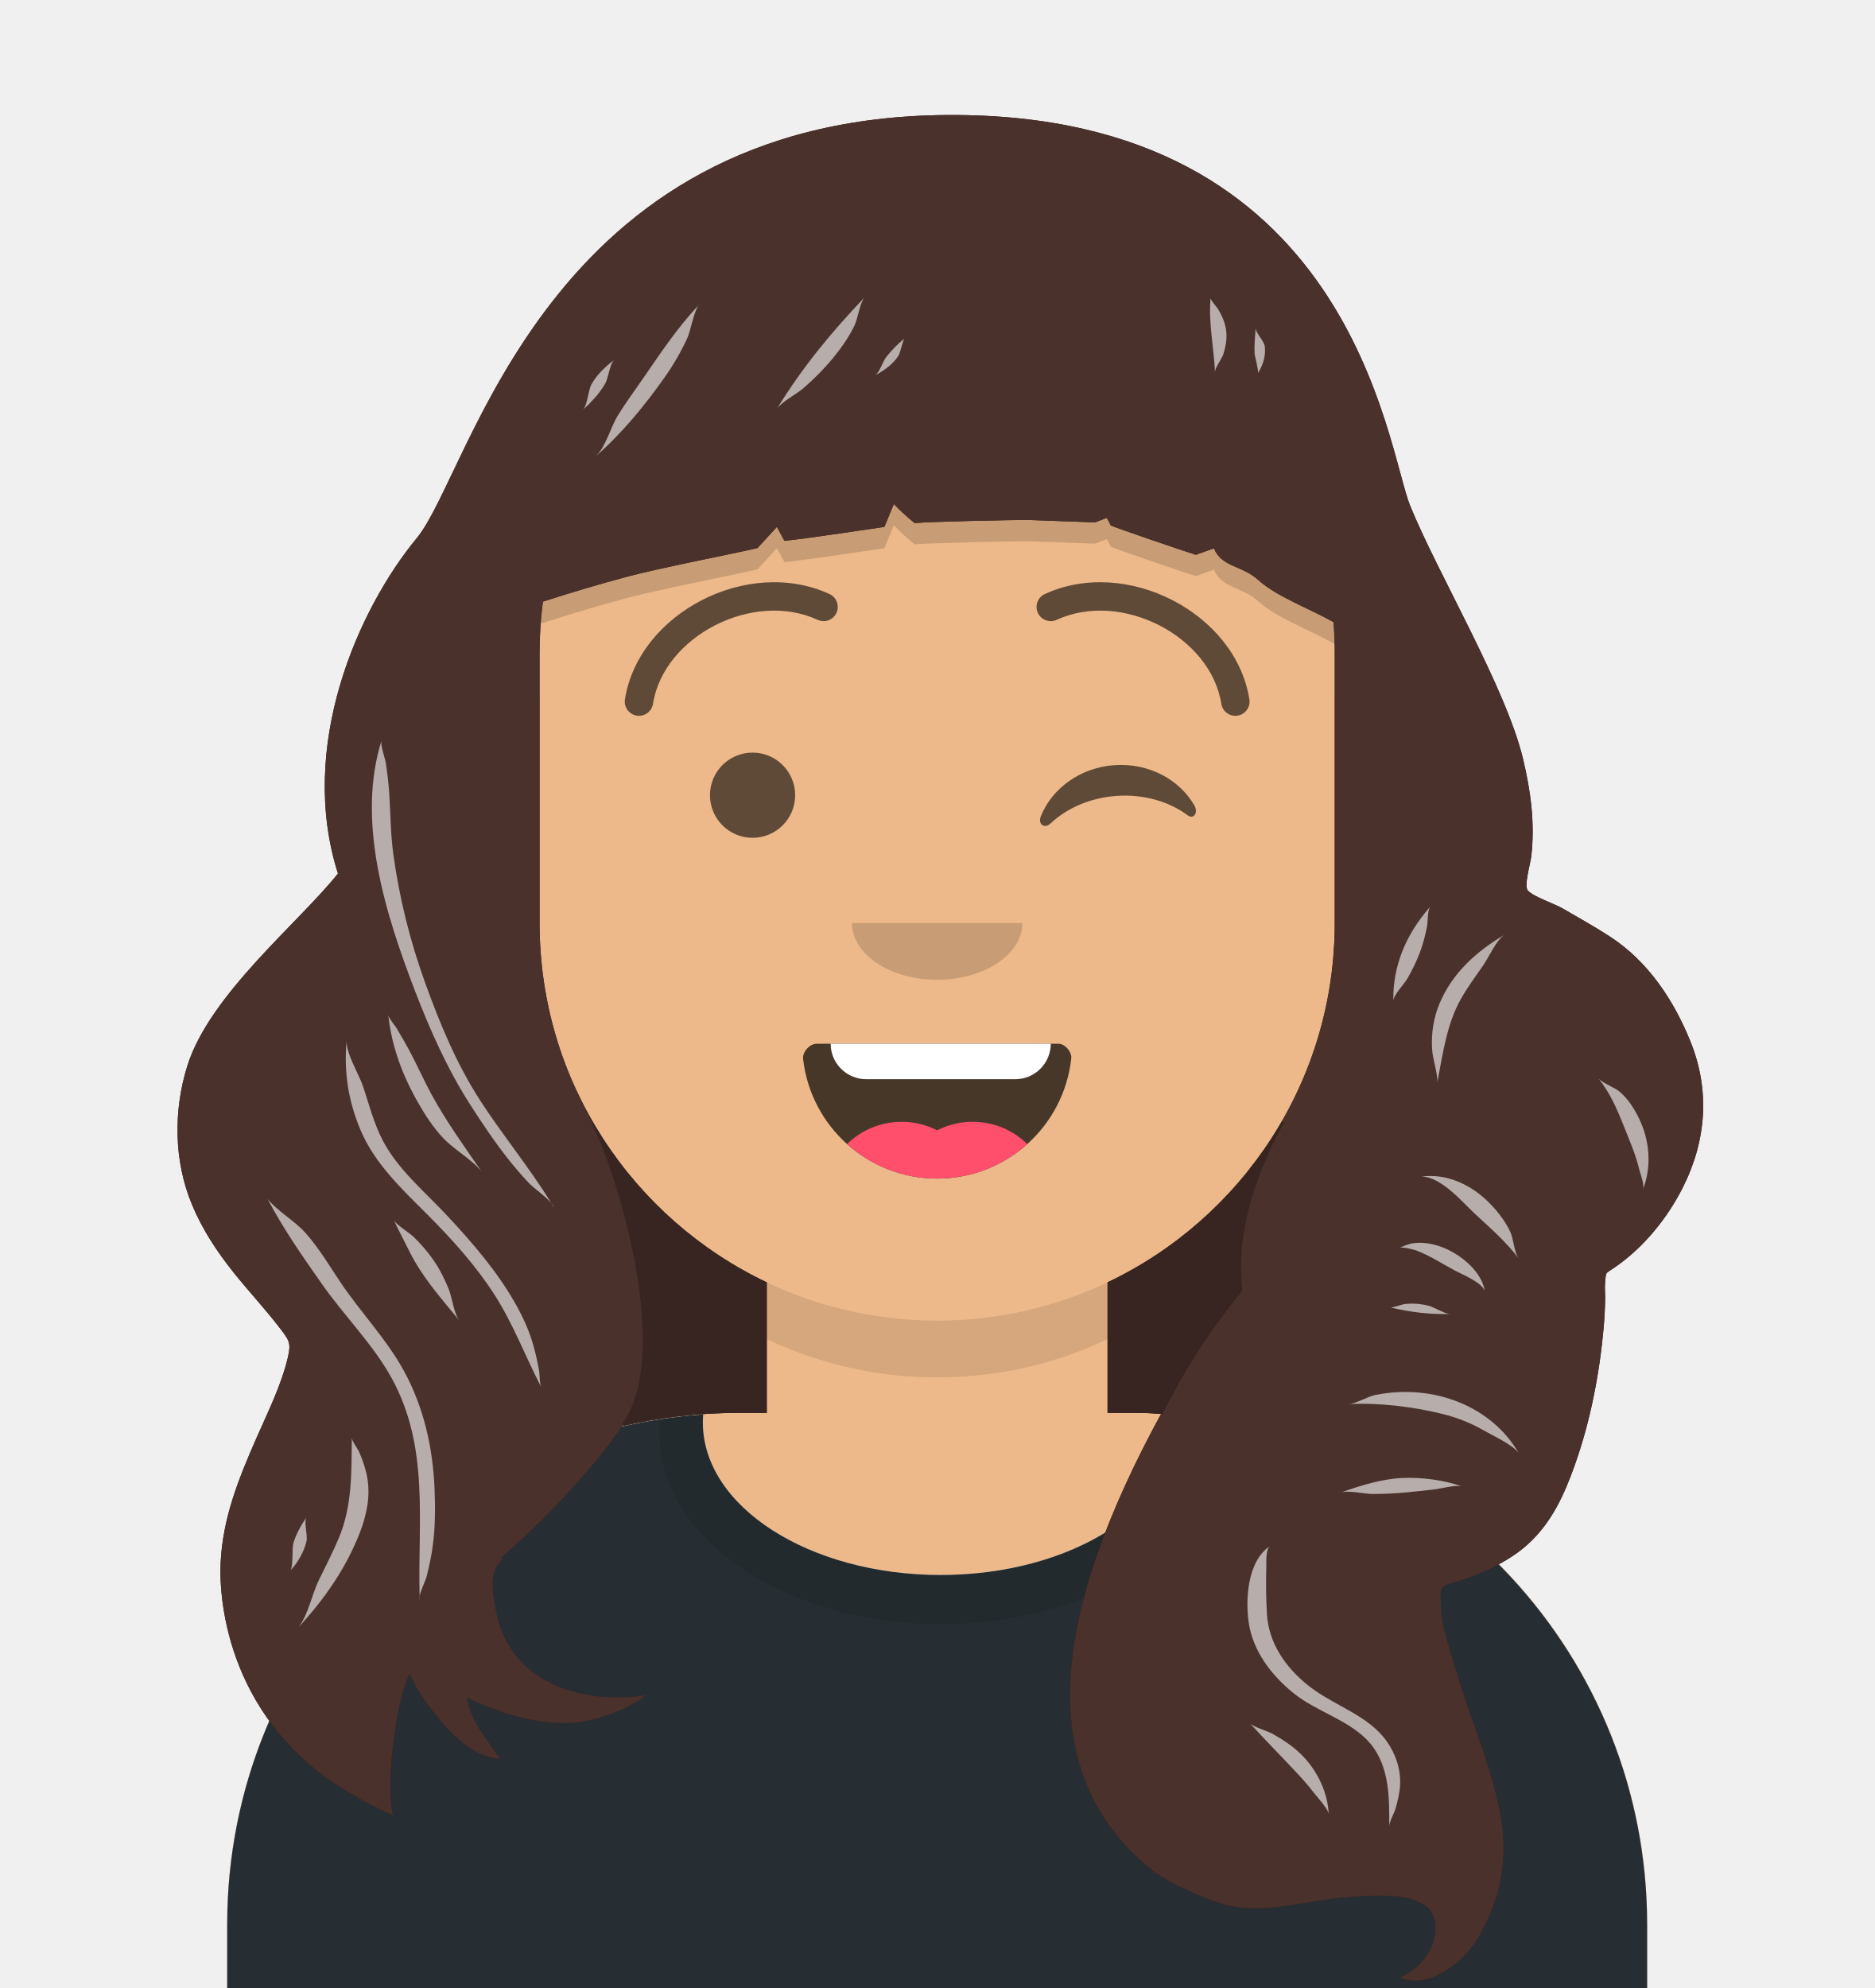
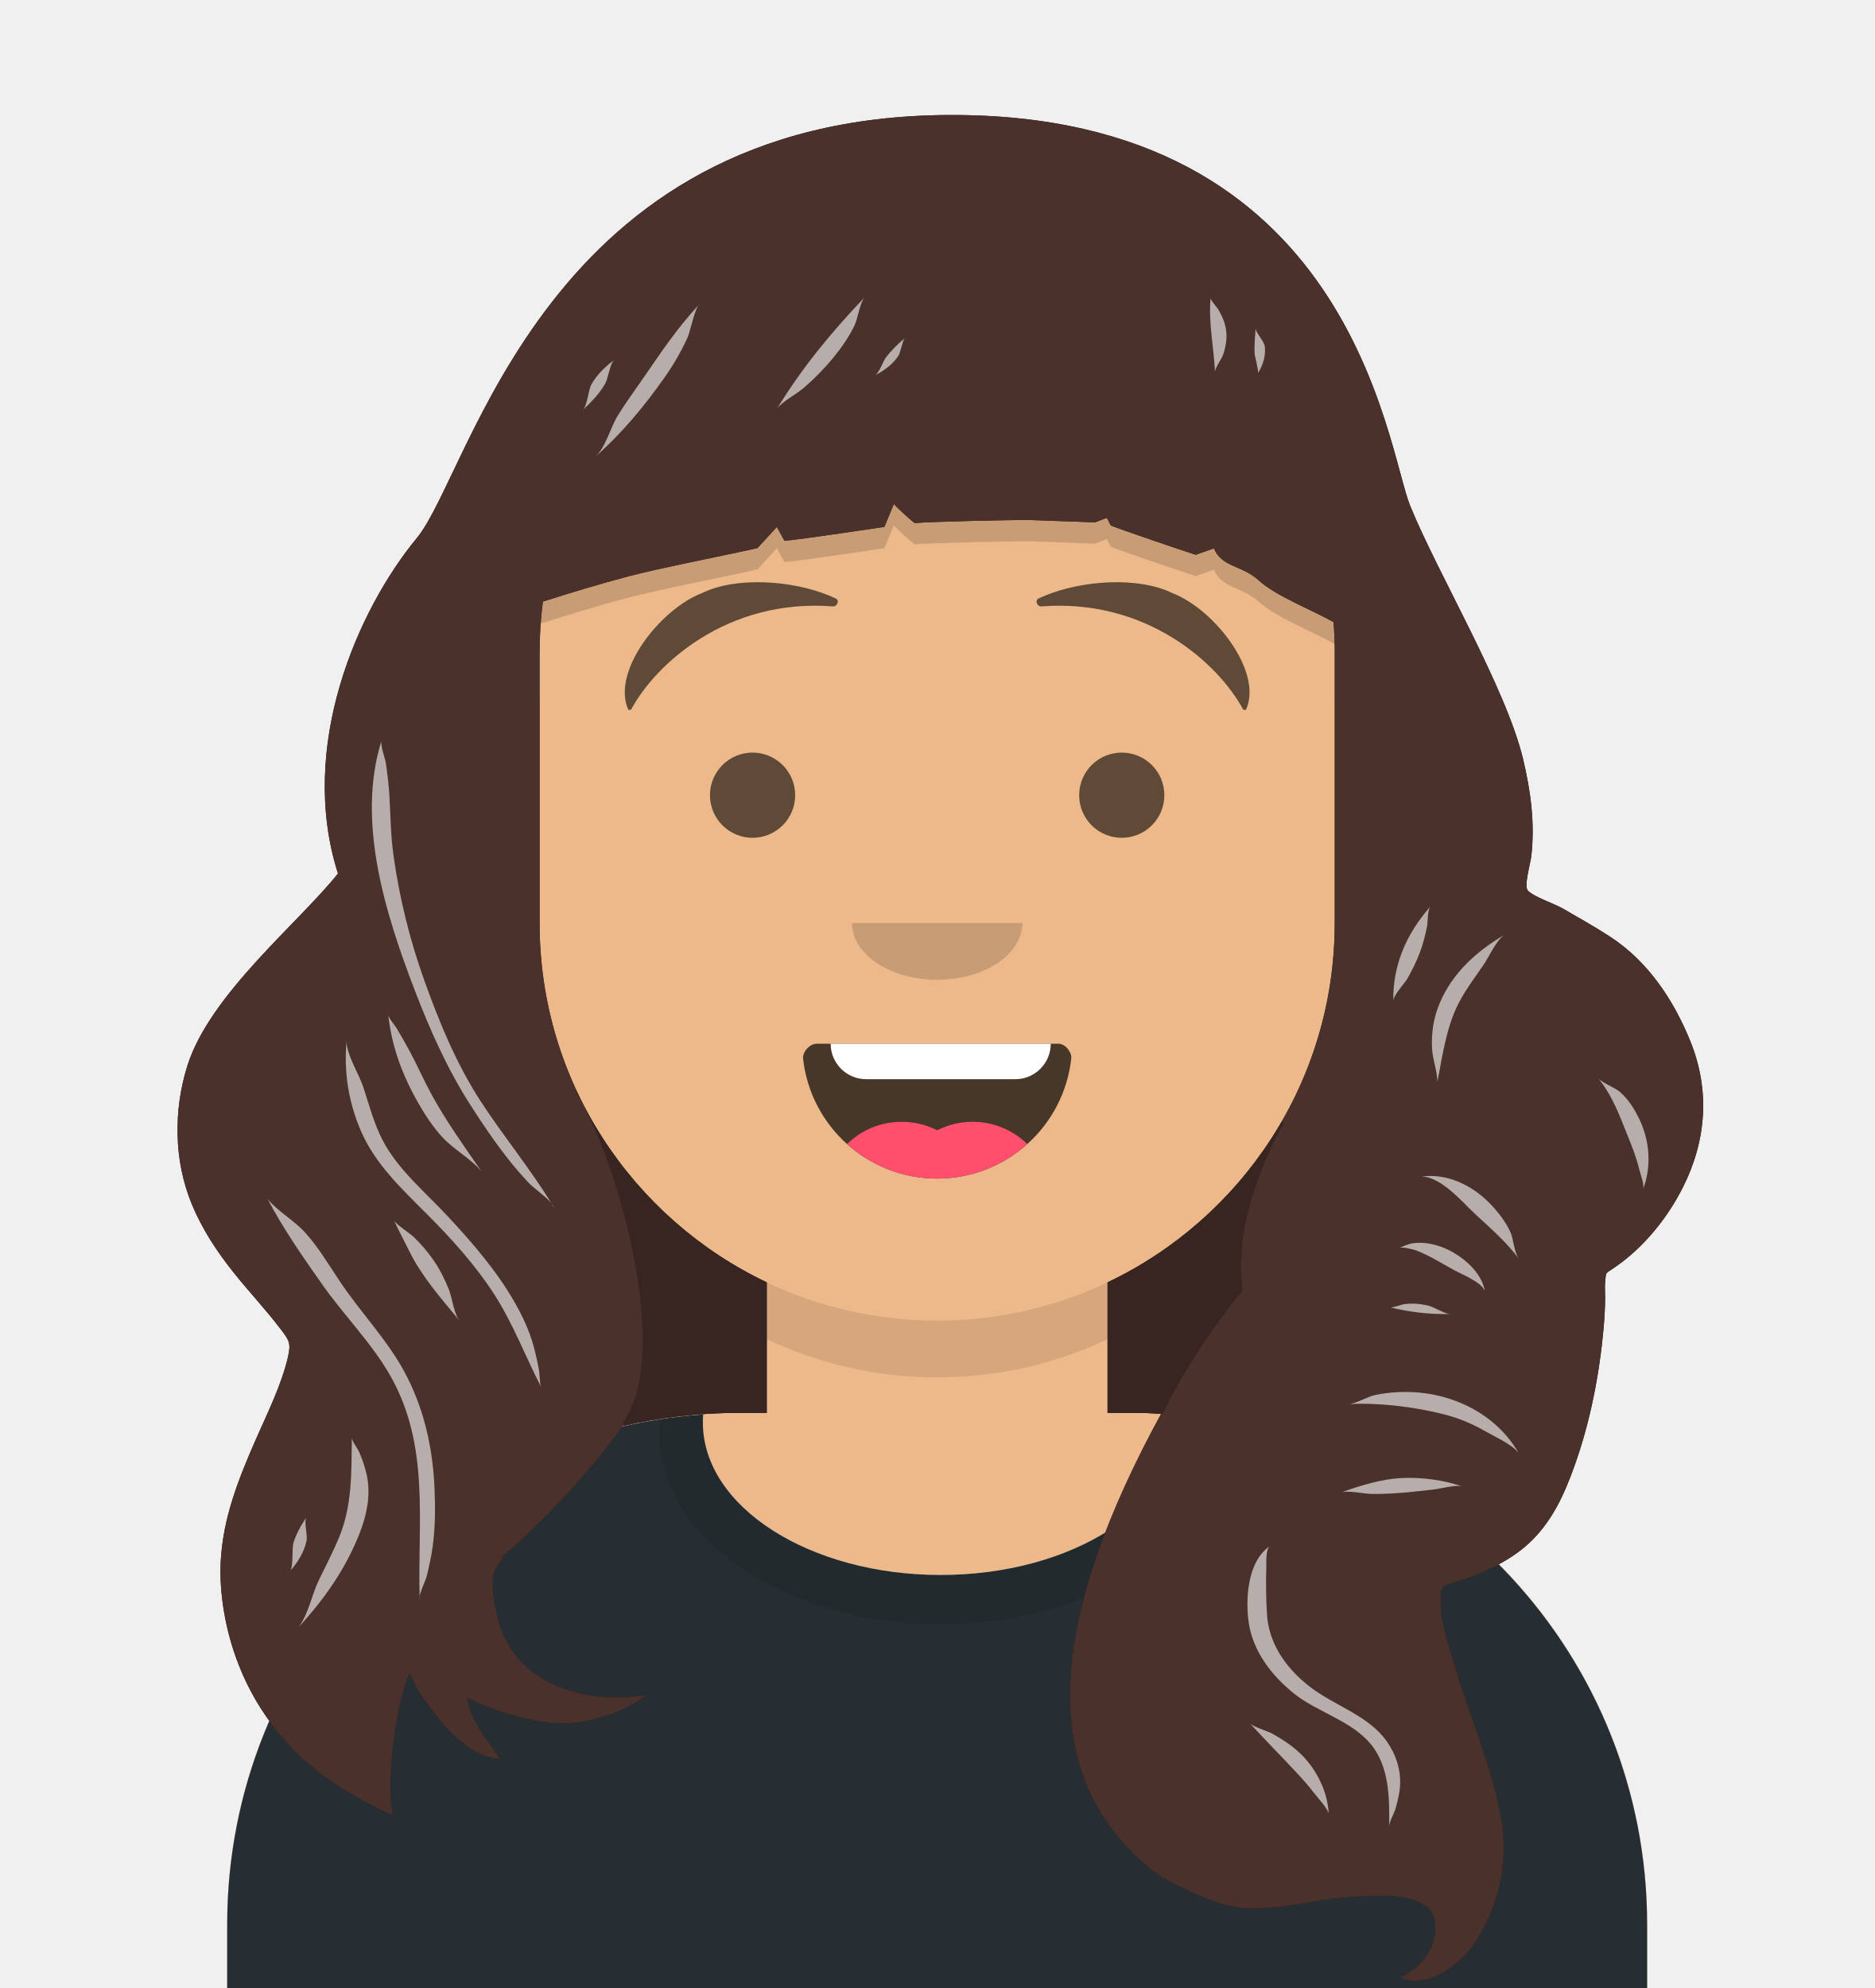
<svg xmlns="http://www.w3.org/2000/svg" xmlns:xlink="http://www.w3.org/1999/xlink" width="264px" height="280px" viewBox="0 0 264 280" version="1.1">
  <defs>
-     <circle id="react-path-1463019" cx="120" cy="120" r="120" />
-     <path d="M12,160 C12,226.274 65.726,280 132,280 C198.274,280 252,226.274 252,160 L264,160 L264,-1.42108547e-14 L-3.19744231e-14,-1.42108547e-14 L-3.19744231e-14,160 L12,160 Z" id="react-path-1463020" />
-     <path d="M124,144.611 L124,163 L128,163 L128,163 C167.765,163 200,195.235 200,235 L200,244 L0,244 L0,235 C-4.86974701e-15,195.235 32.235,163 72,163 L72,163 L76,163 L76,144.611 C58.763,136.422 46.372,119.687 44.305,99.881 C38.48,99.058 34,94.052 34,88 L34,74 C34,68.054 38.325,63.118 44,62.166 L44,56 L44,56 C44,25.072 69.072,5.68137151e-15 100,0 L100,0 L100,0 C130.928,-5.68137151e-15 156,25.072 156,56 L156,62.166 C161.675,63.118 166,68.054 166,74 L166,88 C166,94.052 161.52,99.058 155.695,99.881 C153.628,119.687 141.237,136.422 124,144.611 Z" id="react-path-1463021" />
+     <circle id="react-path-1462730" cx="120" cy="120" r="120" />
+     <path d="M12,160 C12,226.274 65.726,280 132,280 C198.274,280 252,226.274 252,160 L264,160 L264,-1.42108547e-14 L-3.19744231e-14,-1.42108547e-14 L-3.19744231e-14,160 L12,160 Z" id="react-path-1462731" />
+     <path d="M124,144.611 L124,163 L128,163 L128,163 C167.765,163 200,195.235 200,235 L200,244 L0,244 L0,235 C-4.86974701e-15,195.235 32.235,163 72,163 L72,163 L76,163 L76,144.611 C58.763,136.422 46.372,119.687 44.305,99.881 C38.48,99.058 34,94.052 34,88 L34,74 C34,68.054 38.325,63.118 44,62.166 L44,56 L44,56 C44,25.072 69.072,5.68137151e-15 100,0 L100,0 L100,0 C130.928,-5.68137151e-15 156,25.072 156,56 L156,62.166 C161.675,63.118 166,68.054 166,74 L166,88 C166,94.052 161.52,99.058 155.695,99.881 C153.628,119.687 141.237,136.422 124,144.611 Z" id="react-path-1462732" />
  </defs>
  <g id="Avataaar" stroke="none" stroke-width="1" fill="none" fill-rule="evenodd">
    <g transform="translate(-825, -1100)" id="Avataaar/Circle">
      <g transform="translate(825, 1100)">
        <g id="Mask" />
-         <g id="Avataaar" stroke-width="1" fill-rule="evenodd" mask="url(#react-mask-1463023)">
+         <g id="Avataaar" stroke-width="1" fill-rule="evenodd" mask="url(#react-mask-1462734)">
          <g id="Body" transform="translate(32, 36)">
-             <mask id="react-mask-1463024" fill="white">
-               <use xlink:href="#react-path-1463021" />
+             <mask id="react-mask-1462735" fill="white">
+               <use xlink:href="#react-path-1462732" />
            </mask>
-             <use fill="#D0C6AC" xlink:href="#react-path-1463021" />
-             <g id="Skin/👶🏽-03-Brown" mask="url(#react-mask-1463024)" fill="#EDB98A">
+             <use fill="#D0C6AC" xlink:href="#react-path-1462732" />
+             <g id="Skin/👶🏽-03-Brown" mask="url(#react-mask-1462735)" fill="#EDB98A">
              <g transform="translate(0, 0)" id="Color">
                <rect x="0" y="0" width="264" height="280" />
              </g>
            </g>
-             <path d="M156,79 L156,102 C156,132.928 130.928,158 100,158 C69.072,158 44,132.928 44,102 L44,79 L44,94 C44,124.928 69.072,150 100,150 C130.928,150 156,124.928 156,94 L156,79 Z" id="Neck-Shadow" fill-opacity="0.1" fill="#000000" mask="url(#react-mask-1463024)" />
+             <path d="M156,79 L156,102 C156,132.928 130.928,158 100,158 C69.072,158 44,132.928 44,102 L44,79 L44,94 C44,124.928 69.072,150 100,150 C130.928,150 156,124.928 156,94 L156,79 Z" id="Neck-Shadow" fill-opacity="0.1" fill="#000000" mask="url(#react-mask-1462735)" />
          </g>
          <g id="Clothing/Shirt-Crew-Neck" transform="translate(0, 170)">
            <defs>
-               <path d="M165.96,29.295 C202.936,32.325 232,63.294 232,101.052 L232,110 L32,110 L32,101.052 C32,62.953 61.592,31.765 99.045,29.22 C99.015,29.593 99,29.969 99,30.348 C99,42.211 113.998,51.828 132.5,51.828 C151.002,51.828 166,42.211 166,30.348 C166,29.995 165.987,29.644 165.96,29.295 Z" id="react-path-1463025" />
+               <path d="M165.96,29.295 C202.936,32.325 232,63.294 232,101.052 L232,110 L32,110 L32,101.052 C32,62.953 61.592,31.765 99.045,29.22 C99.015,29.593 99,29.969 99,30.348 C99,42.211 113.998,51.828 132.5,51.828 C151.002,51.828 166,42.211 166,30.348 C166,29.995 165.987,29.644 165.96,29.295 Z" id="react-path-1462736" />
            </defs>
-             <mask id="react-mask-1463026" fill="white">
-               <use xlink:href="#react-path-1463025" />
+             <mask id="react-mask-1462737" fill="white">
+               <use xlink:href="#react-path-1462736" />
            </mask>
-             <use id="Clothes" fill="#E6E6E6" fill-rule="evenodd" xlink:href="#react-path-1463025" />
-             <g id="Color/Palette/Gray-01" mask="url(#react-mask-1463026)" fill-rule="evenodd" fill="#262E33">
+             <use id="Clothes" fill="#E6E6E6" fill-rule="evenodd" xlink:href="#react-path-1462736" />
+             <g id="Color/Palette/Gray-01" mask="url(#react-mask-1462737)" fill-rule="evenodd" fill="#262E33">
              <rect id="🖍Color" x="0" y="0" width="264" height="110" />
            </g>
-             <g id="Shadowy" opacity="0.6" stroke-width="1" fill-rule="evenodd" mask="url(#react-mask-1463026)" fill-opacity="0.16" fill="#000000">
+             <g id="Shadowy" opacity="0.6" stroke-width="1" fill-rule="evenodd" mask="url(#react-mask-1462737)" fill-opacity="0.16" fill="#000000">
              <g transform="translate(92, 4)" id="Hola-👋🏼">
                <ellipse cx="40.5" cy="27.848" rx="39.635" ry="26.914" />
              </g>
            </g>
          </g>
          <g id="Face" transform="translate(76, 82)" fill="#000000">
            <g id="Mouth/Smile" transform="translate(2, 52)">
              <defs>
-                 <path d="M35.118,15.128 C36.176,24.62 44.226,32 54,32 C63.804,32 71.874,24.574 72.892,15.04 C72.974,14.273 72.117,13 71.043,13 C56.149,13 44.738,13 37.087,13 C36.007,13 35.012,14.178 35.118,15.128 Z" id="react-path-1463027" />
+                 <path d="M35.118,15.128 C36.176,24.62 44.226,32 54,32 C63.804,32 71.874,24.574 72.892,15.04 C72.974,14.273 72.117,13 71.043,13 C56.149,13 44.738,13 37.087,13 C36.007,13 35.012,14.178 35.118,15.128 Z" id="react-path-2302749" />
              </defs>
-               <mask id="react-mask-1463028" fill="white">
-                 <use xlink:href="#react-path-1463027" />
+               <mask id="react-mask-2302750" fill="white">
+                 <use xlink:href="#react-path-2302749" />
              </mask>
-               <use id="Mouth" fill-opacity="0.7" fill="#000000" fill-rule="evenodd" xlink:href="#react-path-1463027" />
-               <rect id="Teeth" fill="#FFFFFF" fill-rule="evenodd" mask="url(#react-mask-1463028)" x="39" y="2" width="31" height="16" rx="5" />
-               <g id="Tongue" stroke-width="1" fill-rule="evenodd" mask="url(#react-mask-1463028)" fill="#FF4F6D">
+               <use id="Mouth" fill-opacity="0.7" fill="#000000" fill-rule="evenodd" xlink:href="#react-path-2302749" />
+               <rect id="Teeth" fill="#FFFFFF" fill-rule="evenodd" mask="url(#react-mask-2302750)" x="39" y="2" width="31" height="16" rx="5" />
+               <g id="Tongue" stroke-width="1" fill-rule="evenodd" mask="url(#react-mask-2302750)" fill="#FF4F6D">
                <g transform="translate(38, 24)">
                  <circle cx="11" cy="11" r="11" />
                  <circle cx="21" cy="11" r="11" />
                </g>
              </g>
            </g>
            <g id="Nose/Default" transform="translate(28, 40)" fill-opacity="0.16">
              <path d="M16,8 C16,12.418 21.373,16 28,16 L28,16 C34.627,16 40,12.418 40,8" id="Nose" />
            </g>
-             <g id="Eyes/Wink-😉" transform="translate(0, 8)" fill-opacity="0.6">
+             <g id="Eyes/Default-😀" transform="translate(0, 8)" fill-opacity="0.6">
              <circle id="Eye" cx="30" cy="22" r="6" />
-               <path d="M70.412,24.205 C72.259,20.406 76.417,17.758 81.25,17.758 C86.066,17.758 90.211,20.387 92.068,24.165 C92.619,25.287 91.834,26.205 91.043,25.525 C88.592,23.417 85.111,22.101 81.25,22.101 C77.509,22.101 74.126,23.336 71.69,25.329 C70.799,26.058 69.872,25.316 70.412,24.205 Z" id="Winky-Wink" transform="translate(81.25223, 21.75758) rotate(-4) translate(-81.25223, -21.75758) " />
+               <circle id="Eye" cx="82" cy="22" r="6" />
            </g>
-             <g id="Eyebrow/Outline/Raised-Excited" fill-opacity="0.6">
-               <g id="I-Browse" transform="translate(12, 0)">
-                 <path d="M3.976,17.128 C5.471,7.605 18.059,1.109 27.164,5.301 C28.167,5.763 29.355,5.324 29.817,4.321 C30.279,3.318 29.84,2.13 28.836,1.668 C17.349,-3.622 1.936,4.332 0.024,16.507 C-0.147,17.599 0.599,18.622 1.69,18.794 C2.781,18.965 3.804,18.219 3.976,17.128 Z" id="Eyebrow" fill-rule="nonzero" />
-                 <path d="M61.976,17.128 C63.471,7.605 76.059,1.109 85.164,5.301 C86.167,5.763 87.355,5.324 87.817,4.321 C88.279,3.318 87.84,2.13 86.836,1.668 C75.349,-3.622 59.936,4.332 58.024,16.507 C57.853,17.599 58.599,18.622 59.69,18.794 C60.781,18.965 61.804,18.219 61.976,17.128 Z" id="Eyebrow" fill-rule="nonzero" transform="translate(73.0001, 9.410436) scale(-1, 1) translate(-73.0001, -9.410436) " />
-               </g>
+             <g id="Eyebrow/Natural/Raised-Excited-Natural" fill-opacity="0.6">
+               <path d="M22.766,1.578 L23.677,1.176 C28.919,-0.905 36.865,-0.033 41.723,2.299 C42.29,2.571 41.902,3.452 41.321,3.407 C26.402,2.256 16.358,11.553 12.946,17.847 C12.845,18.034 12.539,18.055 12.464,17.881 C10.156,12.562 16.913,3.896 22.766,1.578 Z" id="Eye-Browse-Reddit" />
+               <path d="M80.766,1.578 L81.677,1.176 C86.919,-0.905 94.865,-0.033 99.723,2.299 C100.29,2.571 99.902,3.452 99.321,3.407 C84.402,2.256 74.358,11.553 70.946,17.847 C70.845,18.034 70.539,18.055 70.464,17.881 C68.156,12.562 74.913,3.896 80.766,1.578 Z" id="Eye-Browse-Reddit" transform="translate(85, 9) scale(-1, 1) translate(-85, -9) " />
            </g>
          </g>
          <g id="Top" stroke-width="1" fill-rule="evenodd">
            <defs>
-               <rect id="react-path-1463031" x="0" y="0" width="264" height="280" />
-               <path d="M162.831,71.618 C162.943,73.064 163,74.525 163,76 L163,114 C163,136.339 149.92,155.623 131,164.611 L131,183 L135,183 C136.524,183 137.038,183.047 138.539,183.141 C123.626,210.496 119.824,233.574 137.472,247.543 C139.17,248.746 140.396,249.329 140.607,249.428 C142.98,250.546 145.444,251.768 148.074,252.383 C152.697,253.463 158.007,252.01 162.631,251.43 C164.743,251.164 166.848,251.001 168.977,250.994 C171.542,250.985 174.188,251.078 176.119,252.691 C178.003,254.265 177.763,259.889 172.244,262.524 C176.343,264.379 181.256,260.071 182.932,257.347 C184.398,254.962 185.526,252.379 186.146,249.742 C186.918,246.459 186.968,243.017 186.364,239.728 C185.106,232.88 182.188,226.296 180.201,219.606 C179.469,217.14 178.515,214.441 178.099,211.917 C177.986,211.232 177.852,208.701 177.958,208.172 C178.036,207.779 178.017,207.375 179.373,206.996 C183.289,205.9 187.38,204.063 190.225,201.477 C193.59,198.418 195.344,194.445 196.758,190.497 C198.999,184.245 200.281,177.55 200.871,171.057 C200.993,169.708 201.062,168.362 201.086,167.01 C201.101,166.193 201.001,165.263 201.094,164.445 C201.247,163.105 201.04,163.458 202.342,162.571 C206.599,159.671 209.921,155.449 212.052,151.201 C215.398,144.529 215.834,137.493 213.118,130.734 C210.865,125.127 207.291,119.499 201.726,115.888 C199.589,114.502 197.334,113.245 195.115,111.958 C193.907,111.258 191.068,110.343 190.21,109.441 C189.609,108.811 190.565,105.649 190.686,104.583 C191.214,99.935 190.606,95.426 189.521,90.887 C187.127,80.879 177.488,64.738 173.618,55.225 C170.293,47.053 165.482,-0.075 108.587,0.199 C51.691,0.473 41.419,50.438 33.716,59.774 C25.351,69.912 16.907,89.176 22.603,107.036 C17.099,113.958 4.545,124.044 1.385,134.126 C-0.597,140.451 -0.512,147.496 2.029,153.633 C3.466,157.104 5.525,160.251 7.94,163.272 C10.057,165.919 12.408,168.424 14.458,171.11 C15.695,172.732 16.026,173.129 15.56,175.128 C14.641,179.068 12.741,182.853 11.094,186.603 C8.542,192.413 6.397,197.822 6.08,204.016 C5.778,209.912 7.404,226.689 24.341,236.576 C26.325,237.734 28.283,238.743 30.383,239.685 C29.293,236.29 30.529,224.162 32.726,219.654 C33.286,221.205 34.237,222.697 35.262,224.052 C36.861,226.167 40.636,231.461 45.409,231.707 C43.472,228.723 41.389,226.709 40.785,223.109 C44.762,225.069 50.419,226.856 55.047,226.691 C58.451,226.571 63.471,224.871 66,222.748 C57.628,224.075 49.679,221.315 46.482,215.419 C45.815,214.188 45.308,212.899 45.014,211.559 C44.597,209.659 43.938,206.615 44.823,204.862 C45.038,204.436 45.389,204.001 45.807,203.573 C45.741,203.494 45.675,203.416 45.61,203.337 C51.304,198.55 58.449,190.933 62.275,185.368 C62.346,185.245 62.416,185.123 62.486,185 L62.525,185 C62.554,184.958 62.582,184.916 62.61,184.874 C67.875,183.648 73.362,183 79,183 L83,183 L83,164.611 C64.08,155.623 51,136.339 51,114 L51,76 L51,76 C51,73.537 51.159,71.112 51.467,68.733 C55.409,67.47 59.365,66.278 63.399,65.205 C67.855,64.019 77.798,62.091 81.689,61.194 L84.425,58.215 L85.488,60.17 C87.646,60.004 99.566,58.213 99.566,58.213 L100.896,54.99 C102.613,56.753 103.835,57.669 103.835,57.669 C106.391,57.46 117.488,57.211 120.12,57.243 C120.12,57.243 127.46,57.501 129.241,57.571 L130.908,56.933 L131.456,58.01 C132.91,58.601 141.699,61.601 143.434,62.138 L145.981,61.232 C147.1,63.926 149.92,63.586 152.257,65.713 C154.76,67.992 159.483,69.737 162.831,71.618 Z" id="react-path-1463032" />
+               <rect id="react-path-1462742" x="0" y="0" width="264" height="280" />
+               <path d="M162.831,71.618 C162.943,73.064 163,74.525 163,76 L163,114 C163,136.339 149.92,155.623 131,164.611 L131,183 L135,183 C136.524,183 137.038,183.047 138.539,183.141 C123.626,210.496 119.824,233.574 137.472,247.543 C139.17,248.746 140.396,249.329 140.607,249.428 C142.98,250.546 145.444,251.768 148.074,252.383 C152.697,253.463 158.007,252.01 162.631,251.43 C164.743,251.164 166.848,251.001 168.977,250.994 C171.542,250.985 174.188,251.078 176.119,252.691 C178.003,254.265 177.763,259.889 172.244,262.524 C176.343,264.379 181.256,260.071 182.932,257.347 C184.398,254.962 185.526,252.379 186.146,249.742 C186.918,246.459 186.968,243.017 186.364,239.728 C185.106,232.88 182.188,226.296 180.201,219.606 C179.469,217.14 178.515,214.441 178.099,211.917 C177.986,211.232 177.852,208.701 177.958,208.172 C178.036,207.779 178.017,207.375 179.373,206.996 C183.289,205.9 187.38,204.063 190.225,201.477 C193.59,198.418 195.344,194.445 196.758,190.497 C198.999,184.245 200.281,177.55 200.871,171.057 C200.993,169.708 201.062,168.362 201.086,167.01 C201.101,166.193 201.001,165.263 201.094,164.445 C201.247,163.105 201.04,163.458 202.342,162.571 C206.599,159.671 209.921,155.449 212.052,151.201 C215.398,144.529 215.834,137.493 213.118,130.734 C210.865,125.127 207.291,119.499 201.726,115.888 C199.589,114.502 197.334,113.245 195.115,111.958 C193.907,111.258 191.068,110.343 190.21,109.441 C189.609,108.811 190.565,105.649 190.686,104.583 C191.214,99.935 190.606,95.426 189.521,90.887 C187.127,80.879 177.488,64.738 173.618,55.225 C170.293,47.053 165.482,-0.075 108.587,0.199 C51.691,0.473 41.419,50.438 33.716,59.774 C25.351,69.912 16.907,89.176 22.603,107.036 C17.099,113.958 4.545,124.044 1.385,134.126 C-0.597,140.451 -0.512,147.496 2.029,153.633 C3.466,157.104 5.525,160.251 7.94,163.272 C10.057,165.919 12.408,168.424 14.458,171.11 C15.695,172.732 16.026,173.129 15.56,175.128 C14.641,179.068 12.741,182.853 11.094,186.603 C8.542,192.413 6.397,197.822 6.08,204.016 C5.778,209.912 7.404,226.689 24.341,236.576 C26.325,237.734 28.283,238.743 30.383,239.685 C29.293,236.29 30.529,224.162 32.726,219.654 C33.286,221.205 34.237,222.697 35.262,224.052 C36.861,226.167 40.636,231.461 45.409,231.707 C43.472,228.723 41.389,226.709 40.785,223.109 C44.762,225.069 50.419,226.856 55.047,226.691 C58.451,226.571 63.471,224.871 66,222.748 C57.628,224.075 49.679,221.315 46.482,215.419 C45.815,214.188 45.308,212.899 45.014,211.559 C44.597,209.659 43.938,206.615 44.823,204.862 C45.038,204.436 45.389,204.001 45.807,203.573 C45.741,203.494 45.675,203.416 45.61,203.337 C51.304,198.55 58.449,190.933 62.275,185.368 C62.346,185.245 62.416,185.123 62.486,185 L62.525,185 C62.554,184.958 62.582,184.916 62.61,184.874 C67.875,183.648 73.362,183 79,183 L83,183 L83,164.611 C64.08,155.623 51,136.339 51,114 L51,76 L51,76 C51,73.537 51.159,71.112 51.467,68.733 C55.409,67.47 59.365,66.278 63.399,65.205 C67.855,64.019 77.798,62.091 81.689,61.194 L84.425,58.215 L85.488,60.17 C87.646,60.004 99.566,58.213 99.566,58.213 L100.896,54.99 C102.613,56.753 103.835,57.669 103.835,57.669 C106.391,57.46 117.488,57.211 120.12,57.243 C120.12,57.243 127.46,57.501 129.241,57.571 L130.908,56.933 L131.456,58.01 C132.91,58.601 141.699,61.601 143.434,62.138 L145.981,61.232 C147.1,63.926 149.92,63.586 152.257,65.713 C154.76,67.992 159.483,69.737 162.831,71.618 Z" id="react-path-1462743" />
            </defs>
-             <mask id="react-mask-1463029" fill="white">
-               <use xlink:href="#react-path-1463031" />
+             <mask id="react-mask-1462740" fill="white">
+               <use xlink:href="#react-path-1462742" />
            </mask>
            <g id="Mask" />
-             <g id="Top/Long-Hair/Curvy" mask="url(#react-mask-1463029)">
+             <g id="Top/Long-Hair/Curvy" mask="url(#react-mask-1462740)">
              <g transform="translate(-1, 0)">
                <path d="M100.9,42.465 C91.102,48.472 82.386,56.327 76.587,65.36 C73.825,69.663 71.553,74.2 69.436,78.758 C68.374,81.045 67.405,83.36 66.476,85.689 C65.889,87.159 64.989,88.745 65.836,90.288 C66.353,89.986 66.549,90.094 66.224,90.635 C68.916,91.369 72.658,89.3 74.991,88.536 C79.754,86.975 84.52,85.503 89.399,84.205 C93.855,83.019 103.798,81.091 107.689,80.194 L110.425,77.215 L111.488,79.17 C113.646,79.004 125.566,77.213 125.566,77.213 L126.896,73.99 C128.613,75.753 129.835,76.669 129.835,76.669 C132.391,76.46 143.488,76.211 146.12,76.243 C146.12,76.243 153.46,76.501 155.241,76.571 L156.908,75.933 L157.456,77.01 C158.91,77.601 167.699,80.601 169.434,81.138 L171.981,80.232 C173.1,82.926 175.92,82.586 178.257,84.713 C181.349,87.527 187.826,89.529 190.918,91.976 C192.025,92.852 193.06,93.768 194.1,94.702 C195.256,95.739 195.085,95.89 195.461,97.08 C195.573,97.436 196.716,99.279 197.203,99.43 C198.936,99.966 187.049,68.944 183.786,64.977 C180.418,60.883 158.575,33.323 129.612,34.225" id="Top-Shadow" fill-opacity="0.16" fill="#000000" fill-rule="evenodd" />
                <g id="Hair" stroke-width="1" fill="none" fill-rule="evenodd" transform="translate(26, 16)">
-                   <mask id="react-mask-1463030" fill="white">
-                     <use xlink:href="#react-path-1463032" />
+                   <mask id="react-mask-1462741" fill="white">
+                     <use xlink:href="#react-path-1462743" />
                  </mask>
-                   <use id="Hair-Mask" fill="#361A0A" xlink:href="#react-path-1463032" />
-                   <g id="Skin/👶🏽-03-Brown" mask="url(#react-mask-1463030)" fill="#4A312C">
+                   <use id="Hair-Mask" fill="#361A0A" xlink:href="#react-path-1462743" />
+                   <g id="Skin/👶🏽-03-Brown" mask="url(#react-mask-1462741)" fill="#4A312C">
                    <g transform="translate(0, 0) " id="Color">
                      <rect x="0" y="0" width="264" height="280" />
                    </g>
                  </g>
-                   <path d="M62.679,184.462 C69.755,174.755 62.149,147.787 56.128,137.801 C72.965,130.138 106.214,131.553 155.874,142.048 C151.079,150.9 149.123,158.804 150.006,165.757 C145.469,171.333 141.72,177.127 138.76,183.141 L103.889,191.747 C81.853,194.4 68.116,191.972 62.679,184.462 Z" id="Shadow" fill-opacity="0.24" fill="#000000" mask="url(#react-mask-1463030)" />
+                   <path d="M62.679,184.462 C69.755,174.755 62.149,147.787 56.128,137.801 C72.965,130.138 106.214,131.553 155.874,142.048 C151.079,150.9 149.123,158.804 150.006,165.757 C145.469,171.333 141.72,177.127 138.76,183.141 L103.889,191.747 C81.853,194.4 68.116,191.972 62.679,184.462 Z" id="Shadow" fill-opacity="0.24" fill="#000000" mask="url(#react-mask-1462741)" />
                </g>
                <path d="M79.04,170.094 C78.981,169.893 78.835,169.667 78.635,169.429 C78.771,169.65 78.907,169.871 79.04,170.094 Z M56.41,120.375 C57.266,126.541 58.736,132.465 60.866,138.377 C62.928,144.098 65.286,149.836 68.679,155.068 C71.84,159.943 75.603,164.492 78.635,169.429 C77.838,168.481 76.163,167.33 75.521,166.651 C74.464,165.535 73.475,164.385 72.537,163.193 C70.614,160.75 68.9,158.194 67.243,155.61 C63.991,150.537 61.553,145.034 59.44,139.531 C55.29,128.723 51.127,115.617 54.774,104.201 C54.492,104.935 55.233,106.688 55.349,107.497 C55.553,108.911 55.735,110.334 55.827,111.757 C56.012,114.64 56.011,117.506 56.41,120.375 Z M68.855,165.041 C67.497,163.31 64.974,161.944 63.413,160.279 C61.998,158.77 60.902,157.078 59.907,155.34 C57.652,151.399 56.17,147.375 55.69,142.969 C55.799,143.492 56.608,144.396 56.863,144.825 C57.477,145.859 58.084,146.894 58.651,147.949 C59.748,149.99 60.664,152.1 61.773,154.136 C63.811,157.875 66.403,161.495 68.855,165.041 Z M73.532,183.499 C74.647,185.461 75.572,187.465 76.157,189.601 C76.465,190.728 76.714,191.87 76.927,193.014 C76.996,193.383 77.009,194.71 77.185,195.284 C74.97,190.993 73.28,186.449 70.642,182.342 C68.038,178.288 64.695,174.561 61.196,171.061 C57.501,167.366 53.786,163.879 51.804,159.214 C50.079,155.154 49.413,150.996 49.814,146.658 C49.816,148.569 51.571,151.28 52.177,153.127 C53.006,155.654 53.666,158.232 54.914,160.634 C57.04,164.723 60.873,167.877 64.079,171.322 C67.632,175.138 71.025,179.084 73.532,183.499 Z M59.229,174.179 C60.287,175.197 61.216,176.283 62.035,177.454 C62.933,178.739 63.591,180.09 64.18,181.504 C64.687,182.721 64.911,184.986 65.707,186.002 C63.129,182.856 60.474,179.885 58.696,176.312 C58.089,175.09 57.148,173.289 56.453,171.817 C56.684,172.41 58.706,173.677 59.229,174.179 Z M48.903,180.528 C51.741,184.778 55.451,188.609 57.877,193.056 C60.707,198.243 61.952,203.863 62.203,209.596 C62.322,212.307 62.315,215.061 61.95,217.764 C61.754,219.212 61.44,220.65 61.081,222.076 C60.945,222.617 60.241,224.002 60.104,224.847 C59.814,214.306 61.558,203.764 56.077,193.943 C53.481,189.292 49.491,185.327 46.398,180.925 C43.616,176.966 40.9,173.084 38.685,168.851 C40.041,170.567 42.485,171.916 44.001,173.62 C45.9,175.754 47.349,178.2 48.903,180.528 Z M60.104,224.847 C60.071,225.051 60.07,225.224 60.117,225.347 C60.112,225.18 60.108,225.013 60.104,224.847 Z M50.56,202.494 C50.561,202.99 51.376,204.012 51.599,204.529 C52.121,205.738 52.546,207.007 52.757,208.29 C53.175,210.818 52.627,213.43 51.69,215.85 C49.791,220.757 46.816,225.103 43.077,229.15 C44.412,227.402 44.944,224.561 45.883,222.612 C46.848,220.611 47.883,218.641 48.734,216.601 C50.653,211.996 50.484,207.29 50.56,202.494 Z M41.917,221.201 C42.318,220.653 42.11,218.018 42.322,217.329 C42.714,216.056 43.392,214.827 44.171,213.694 C43.755,214.393 44.369,216.16 44.166,217.067 C43.834,218.556 42.996,219.999 41.917,221.201 Z M99.608,42.748 C99.527,42.805 99.447,42.908 99.368,43.045 C99.448,42.946 99.527,42.847 99.608,42.748 Z M84.847,64.332 C86.267,63.086 87.024,60.141 88.003,58.552 C89.128,56.727 90.421,54.973 91.648,53.196 C94.08,49.672 96.374,46.212 99.368,43.005 C98.746,43.94 98.195,46.774 97.854,47.519 C96.962,49.467 95.899,51.333 94.633,53.124 C91.772,57.168 88.703,60.927 84.847,64.332 Z M84.312,54.122 C85.062,52.795 86.206,51.674 87.492,50.708 C86.919,51.211 86.661,53.283 86.267,53.983 C85.472,55.395 84.314,56.613 83.071,57.755 C83.735,57.173 83.843,54.952 84.312,54.122 Z M203.506,152.128 C203.499,152.18 203.485,152.282 203.465,152.438 C203.463,150.913 202.784,149.237 202.704,147.669 C202.592,145.479 202.907,143.354 203.787,141.277 C205.527,137.176 208.79,134.07 212.951,131.639 C211.806,132.313 210.684,134.852 209.95,135.907 C208.847,137.493 207.668,139.094 206.736,140.758 C204.793,144.226 204.23,148.375 203.506,152.128 Z M201.998,130.482 C201.761,131.707 201.449,132.922 201.009,134.108 C200.535,135.387 199.916,136.631 199.226,137.836 C198.796,138.587 197.247,140.163 197.248,140.993 C197.165,136.095 198.976,131.658 202.42,127.736 C202.042,128.393 202.137,129.766 201.998,130.482 Z M201.197,165.72 C204.853,165.203 208.302,166.981 210.618,169.271 C211.856,170.495 212.956,171.9 213.683,173.404 C214.23,174.535 214.229,176.387 214.963,177.324 C213.166,174.905 210.887,172.951 208.639,170.86 C207.075,169.405 203.951,165.679 201.197,165.72 Z M200.419,176.097 C200.227,176.032 198.485,175.539 198.082,175.777 C198.679,175.51 199.412,175.185 200.069,175.098 C204.353,174.529 209.561,178.239 210.136,181.819 C209.658,180.593 207.111,179.578 205.96,178.969 C204.137,178.002 202.396,176.832 200.419,176.097 Z M202.228,183.908 C202.97,184.09 204.547,185.084 205.275,185.073 C202.346,185.144 199.703,184.818 196.884,184.159 C197.036,184.2 198.643,183.703 198.695,183.696 C199.91,183.524 201.052,183.62 202.228,183.908 Z M190.883,197.765 C195.171,197.523 200.219,198.149 204.314,199.182 C206.347,199.694 208.253,200.468 210.006,201.477 C211.42,202.291 213.936,203.409 214.882,204.614 C211.142,198.162 203.032,194.811 194.723,196.473 C193.615,196.696 191.914,197.75 190.883,197.765 Z M189.923,210.198 C192.611,209.233 195.584,208.304 198.506,208.169 C201.277,208.042 204.351,208.459 206.916,209.342 C206.033,209.102 203.923,209.674 202.996,209.779 C201.699,209.926 200.4,210.078 199.1,210.197 C197.506,210.342 195.898,210.423 194.299,210.419 C193.16,210.417 190.979,209.879 189.923,210.198 Z M179.459,227.411 C179.712,231.383 182.011,234.845 185.39,237.491 C188.973,240.296 193.769,241.573 196.37,245.32 C197.637,247.145 198.313,249.271 198.204,251.418 C198.148,252.524 197.87,253.636 197.57,254.712 C197.372,255.42 196.667,256.58 196.668,257.271 C196.699,253.384 196.752,248.859 194.032,245.598 C191.301,242.324 186.539,241.171 183.203,238.483 C179.925,235.841 177.438,232.389 176.878,228.498 C176.426,225.354 176.649,219.872 179.908,217.739 C179.246,218.128 179.377,220.112 179.361,220.669 C179.298,222.9 179.317,225.185 179.459,227.411 Z M177.006,242.673 C177.402,243.193 179.575,243.824 180.214,244.183 C181.67,245 183.079,245.929 184.235,247.06 C186.551,249.326 188.044,252.505 188.152,255.554 C188.152,254.833 186.506,253.097 186.043,252.481 C185.275,251.459 184.408,250.512 183.525,249.564 C181.371,247.254 179.135,245 177.006,242.673 Z M229.168,153.791 C230.372,154.842 231.179,156.148 231.843,157.5 C233.373,160.619 233.658,164.217 232.432,167.5 C232.635,166.796 232.031,165.316 231.861,164.602 C231.488,163.039 230.906,161.562 230.298,160.06 C229.118,157.144 228.164,154.412 226.114,151.858 C226.644,152.526 228.442,153.158 229.168,153.791 Z M171.51,41.983 C171.51,42.315 172.427,43.276 172.633,43.637 C173.15,44.539 173.557,45.486 173.697,46.492 C173.855,47.634 173.662,48.751 173.316,49.861 C173.11,50.52 172.132,51.795 172.132,52.389 C171.973,48.891 171.199,45.53 171.51,41.983 Z M179.147,48.805 C179.312,50.048 178.906,51.449 178.183,52.547 C178.315,52.236 177.729,50.164 177.71,49.785 C177.651,48.612 177.779,47.406 177.856,46.233 C177.857,46.874 179.039,47.996 179.147,48.805 Z M118.377,50.373 C117.142,51.886 115.738,53.303 114.227,54.616 C113.204,55.506 111.243,56.506 110.463,57.527 C113.964,51.815 118.009,46.888 122.765,41.895 C122.049,42.816 121.862,44.812 121.337,45.889 C120.563,47.476 119.528,48.965 118.377,50.373 Z M124.275,52.852 C124.845,52.516 125.379,50.859 125.813,50.301 C126.545,49.362 127.438,48.455 128.391,47.673 C128.186,47.893 127.789,49.716 127.566,50.074 C126.843,51.234 125.566,52.181 124.275,52.852 Z" id="Lights" fill-opacity="0.6" fill="#FFFFFF" fill-rule="evenodd" />
              </g>
            </g>
          </g>
        </g>
      </g>
    </g>
  </g>
</svg>
